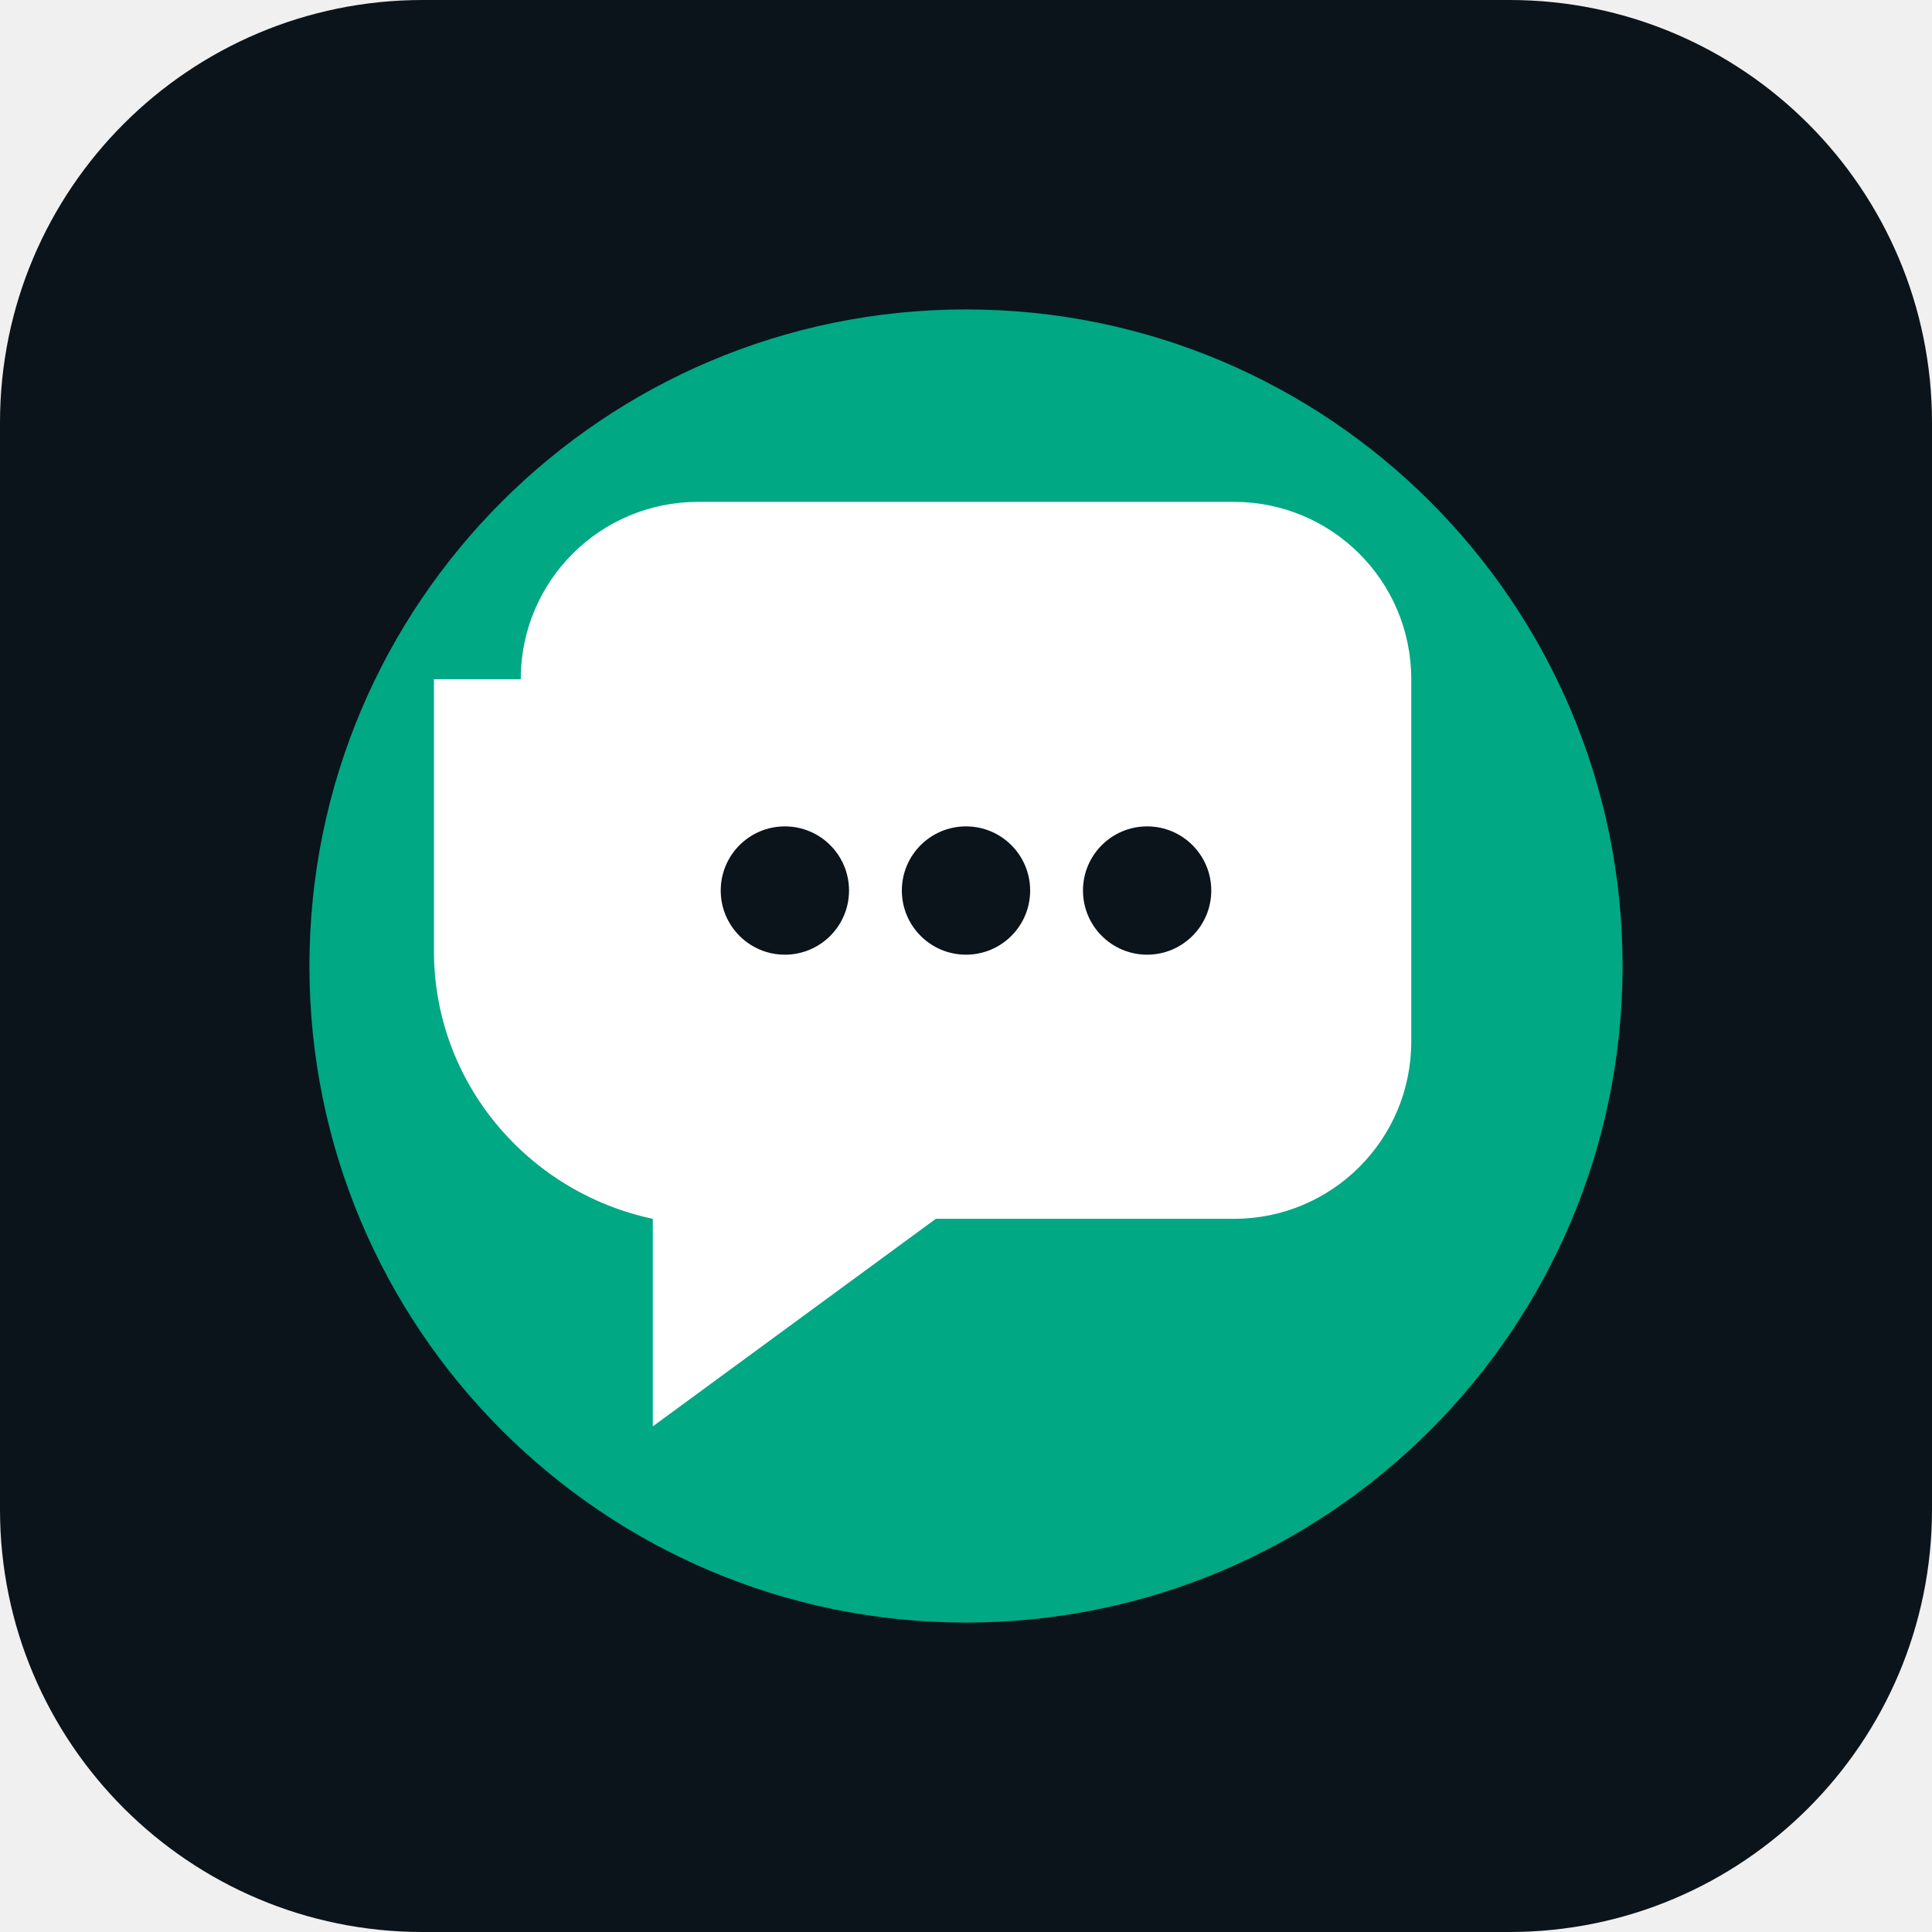
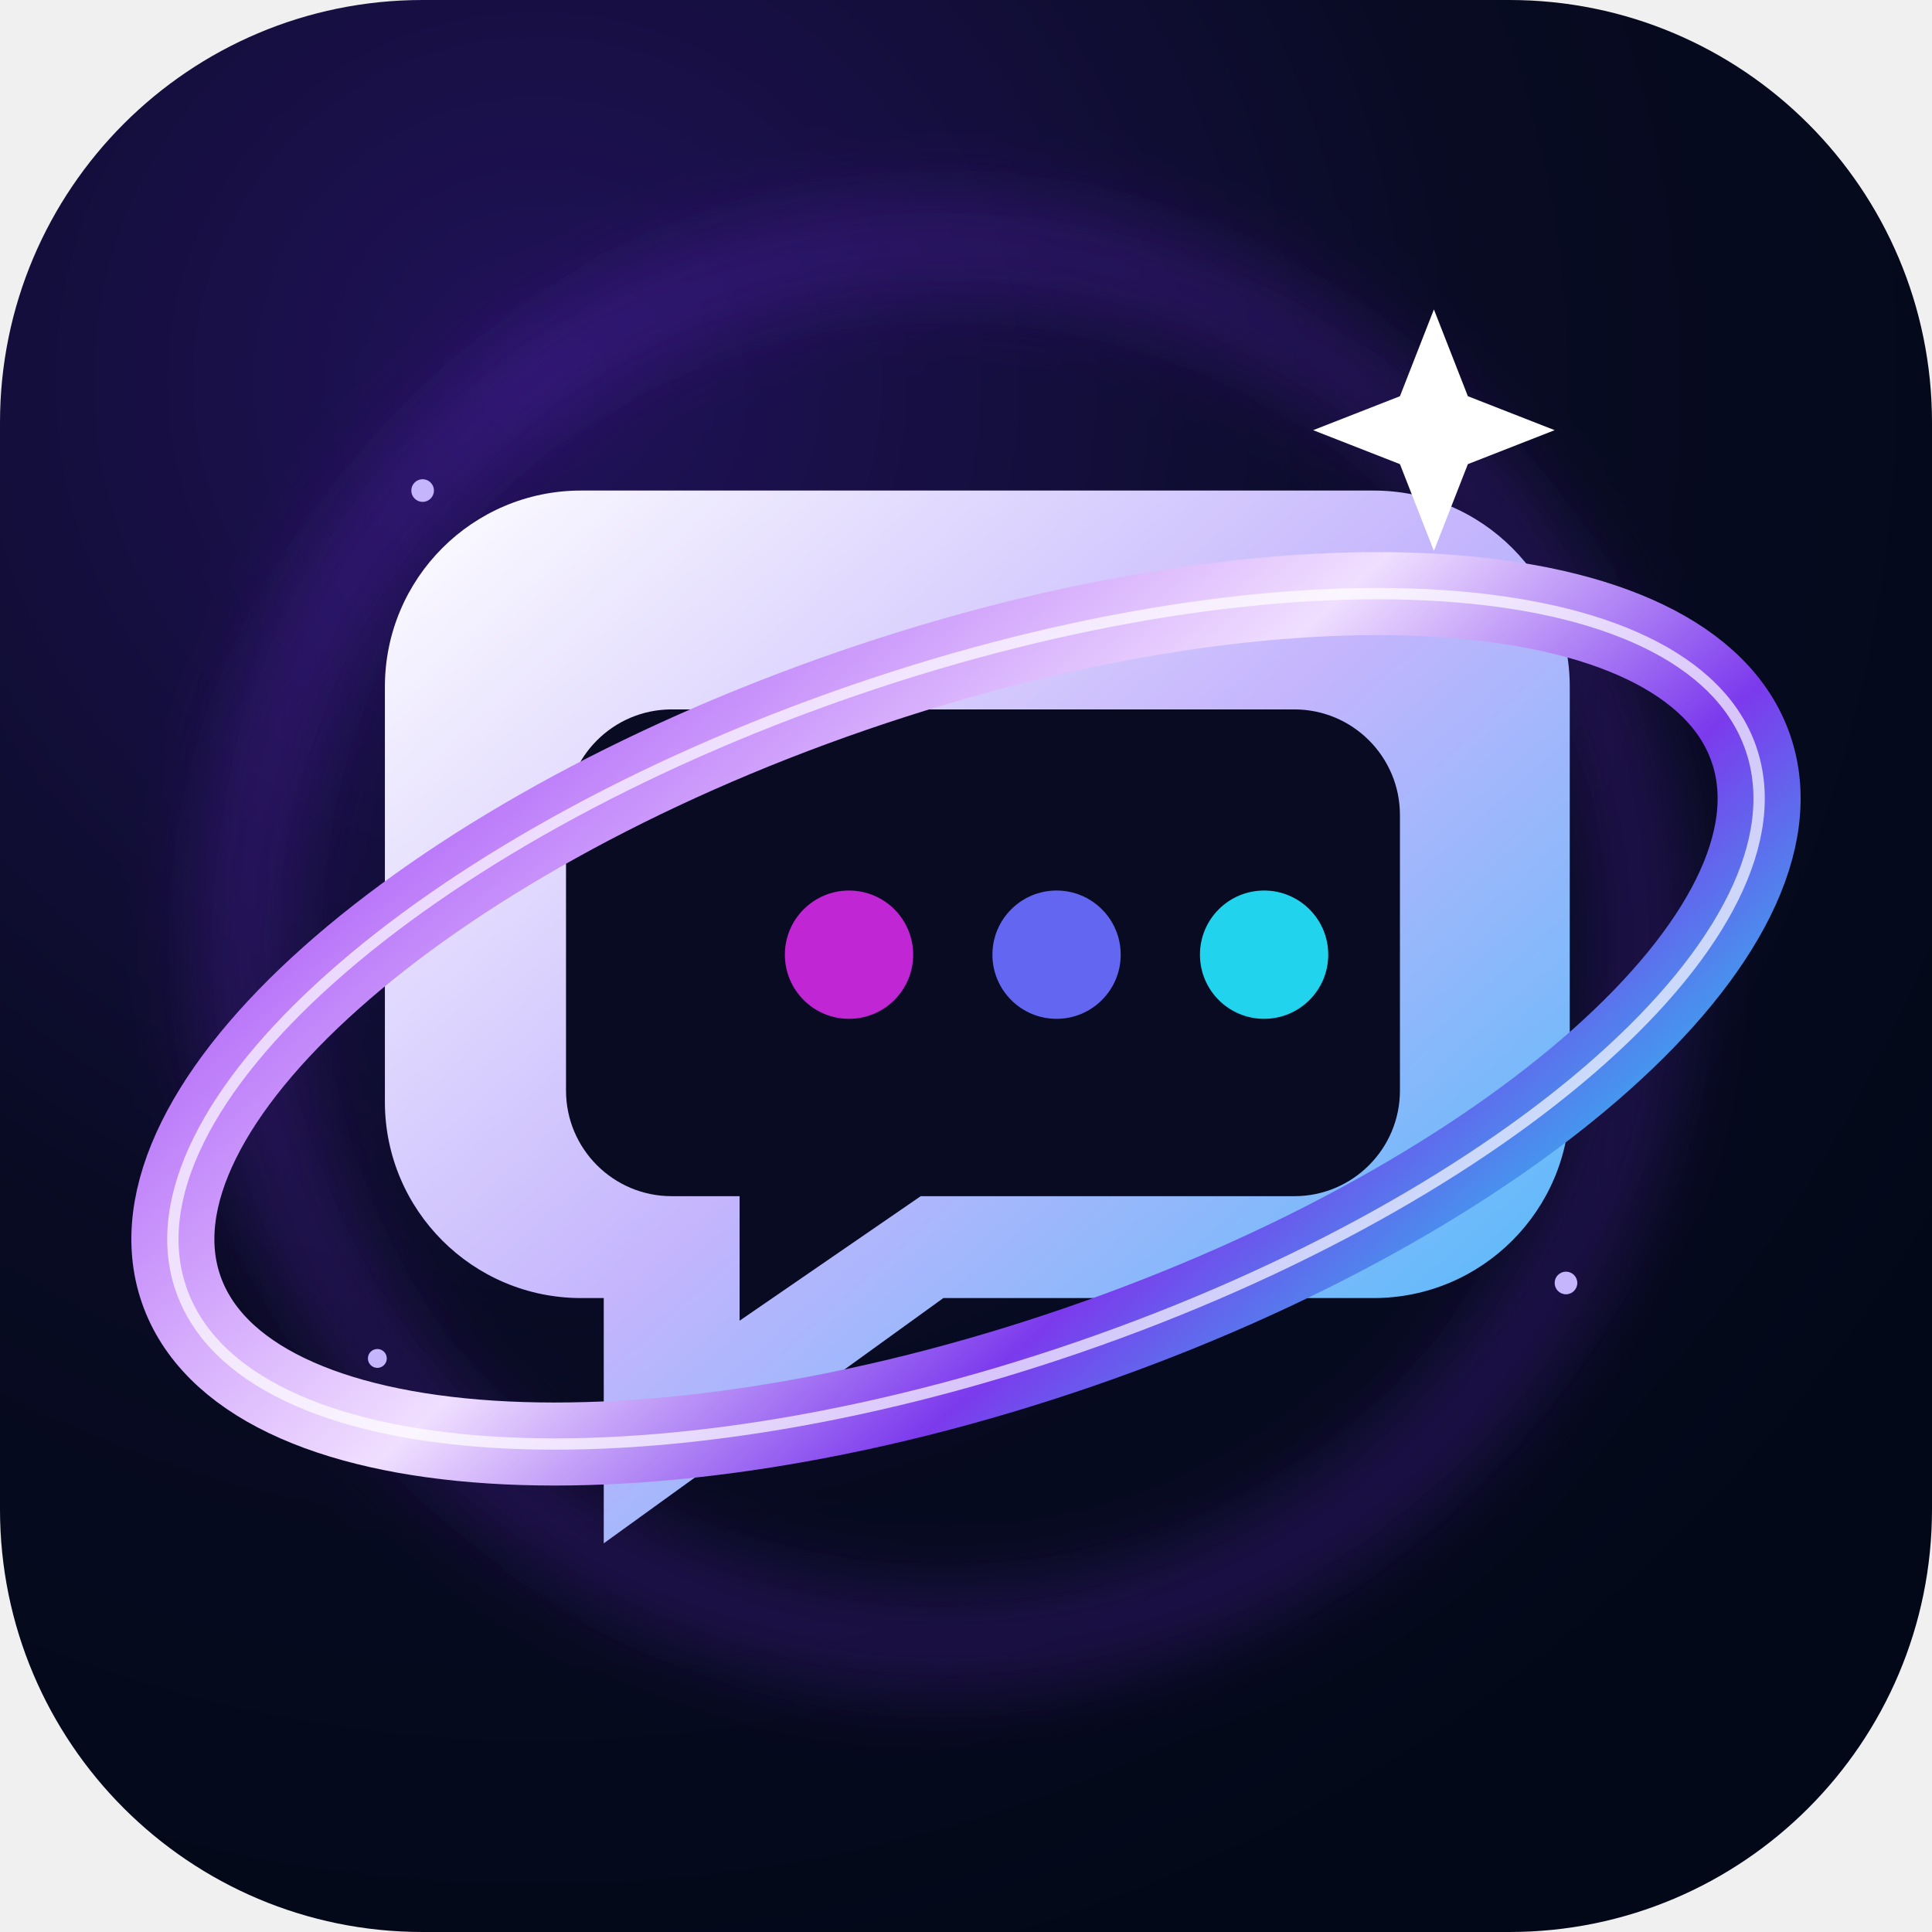
<svg xmlns="http://www.w3.org/2000/svg" viewBox="0 0 512 512">
-   <rect width="512" height="512" rx="112" fill="#0b141a" />
-   <circle cx="256" cy="256" r="174" fill="#00a884" />
-   <path d="M138 180c0-26 21-47 47-47h142c26 0 47 21 47 47v96c0 26-21 47-47 47h-79l-75 55v-55c-33-7-58-36-58-71V180z" fill="#fff" />
-   <circle cx="208" cy="236" r="17" fill="#0b141a" />
-   <circle cx="256" cy="236" r="17" fill="#0b141a" />
-   <circle cx="304" cy="236" r="17" fill="#0b141a" />
+   <defs>
+     <radialGradient id="bg" cx="28%" cy="20%" r="90%">
+       <stop offset="0" stop-color="#21125a" />
+       <stop offset=".55" stop-color="#080b22" />
+       <stop offset="1" stop-color="#020817" />
+     </radialGradient>
+     <linearGradient id="ring" x1="0" y1="0" x2="1" y2="1">
+       <stop stop-color="#a855f7" />
+       <stop offset=".45" stop-color="#f0dfff" />
+       <stop offset=".72" stop-color="#7c3aed" />
+       <stop offset="1" stop-color="#22d3ee" />
+     </linearGradient>
+     <linearGradient id="bubble" x1="0" y1="0" x2="1" y2="1">
+       <stop stop-color="#fff" />
+       <stop offset=".48" stop-color="#c4b5fd" />
+       <stop offset="1" stop-color="#38bdf8" />
+     </linearGradient>
+     <filter id="glow">
+       <feGaussianBlur stdDeviation="12" />
+     </filter>
+   </defs>
+   <rect width="512" height="512" rx="112" fill="url(#bg)" />
+   <circle cx="250" cy="250" r="185" fill="none" stroke="#6d28d9" stroke-width="12" opacity=".5" filter="url(#glow)" />
+   <g fill="#c4b5fd">
+     <circle cx="112" cy="130" r="3" />
+     <circle cx="390" cy="160" r="4" />
+     <circle cx="100" cy="360" r="2.5" />
+     <circle cx="415" cy="340" r="3" />
+   </g>
+   <path d="M154 130h210a52 52 0 0 1 52 52v110a52 52 0 0 1-52 52H250l-90 65v-65h-6a52 52 0 0 1-52-52V182a52 52 0 0 1 52-52z" fill="url(#bubble)" />
+   <path d="M178 188h165a28 28 0 0 1 28 28v73a28 28 0 0 1-28 28H244l-48 33v-33h-18a28 28 0 0 1-28-28v-73a28 28 0 0 1 28-28z" fill="#090b22" />
+   <circle cx="225" cy="253" r="17" fill="#c026d3" />
+   <circle cx="280" cy="253" r="17" fill="#6366f1" />
+   <circle cx="335" cy="253" r="17" fill="#22d3ee" />
+   <ellipse cx="256" cy="270" rx="220" ry="92" transform="rotate(-19 256 270)" fill="none" stroke="url(#ring)" stroke-width="22" />
+   <ellipse cx="256" cy="270" rx="220" ry="92" transform="rotate(-19 256 270)" fill="none" stroke="#fff" stroke-width="3" opacity=".7" />
+   <path d="M380 82l9 23 23 9-23 9-9 23-9-23-23-9 23-9z" fill="#fff" />
</svg>
